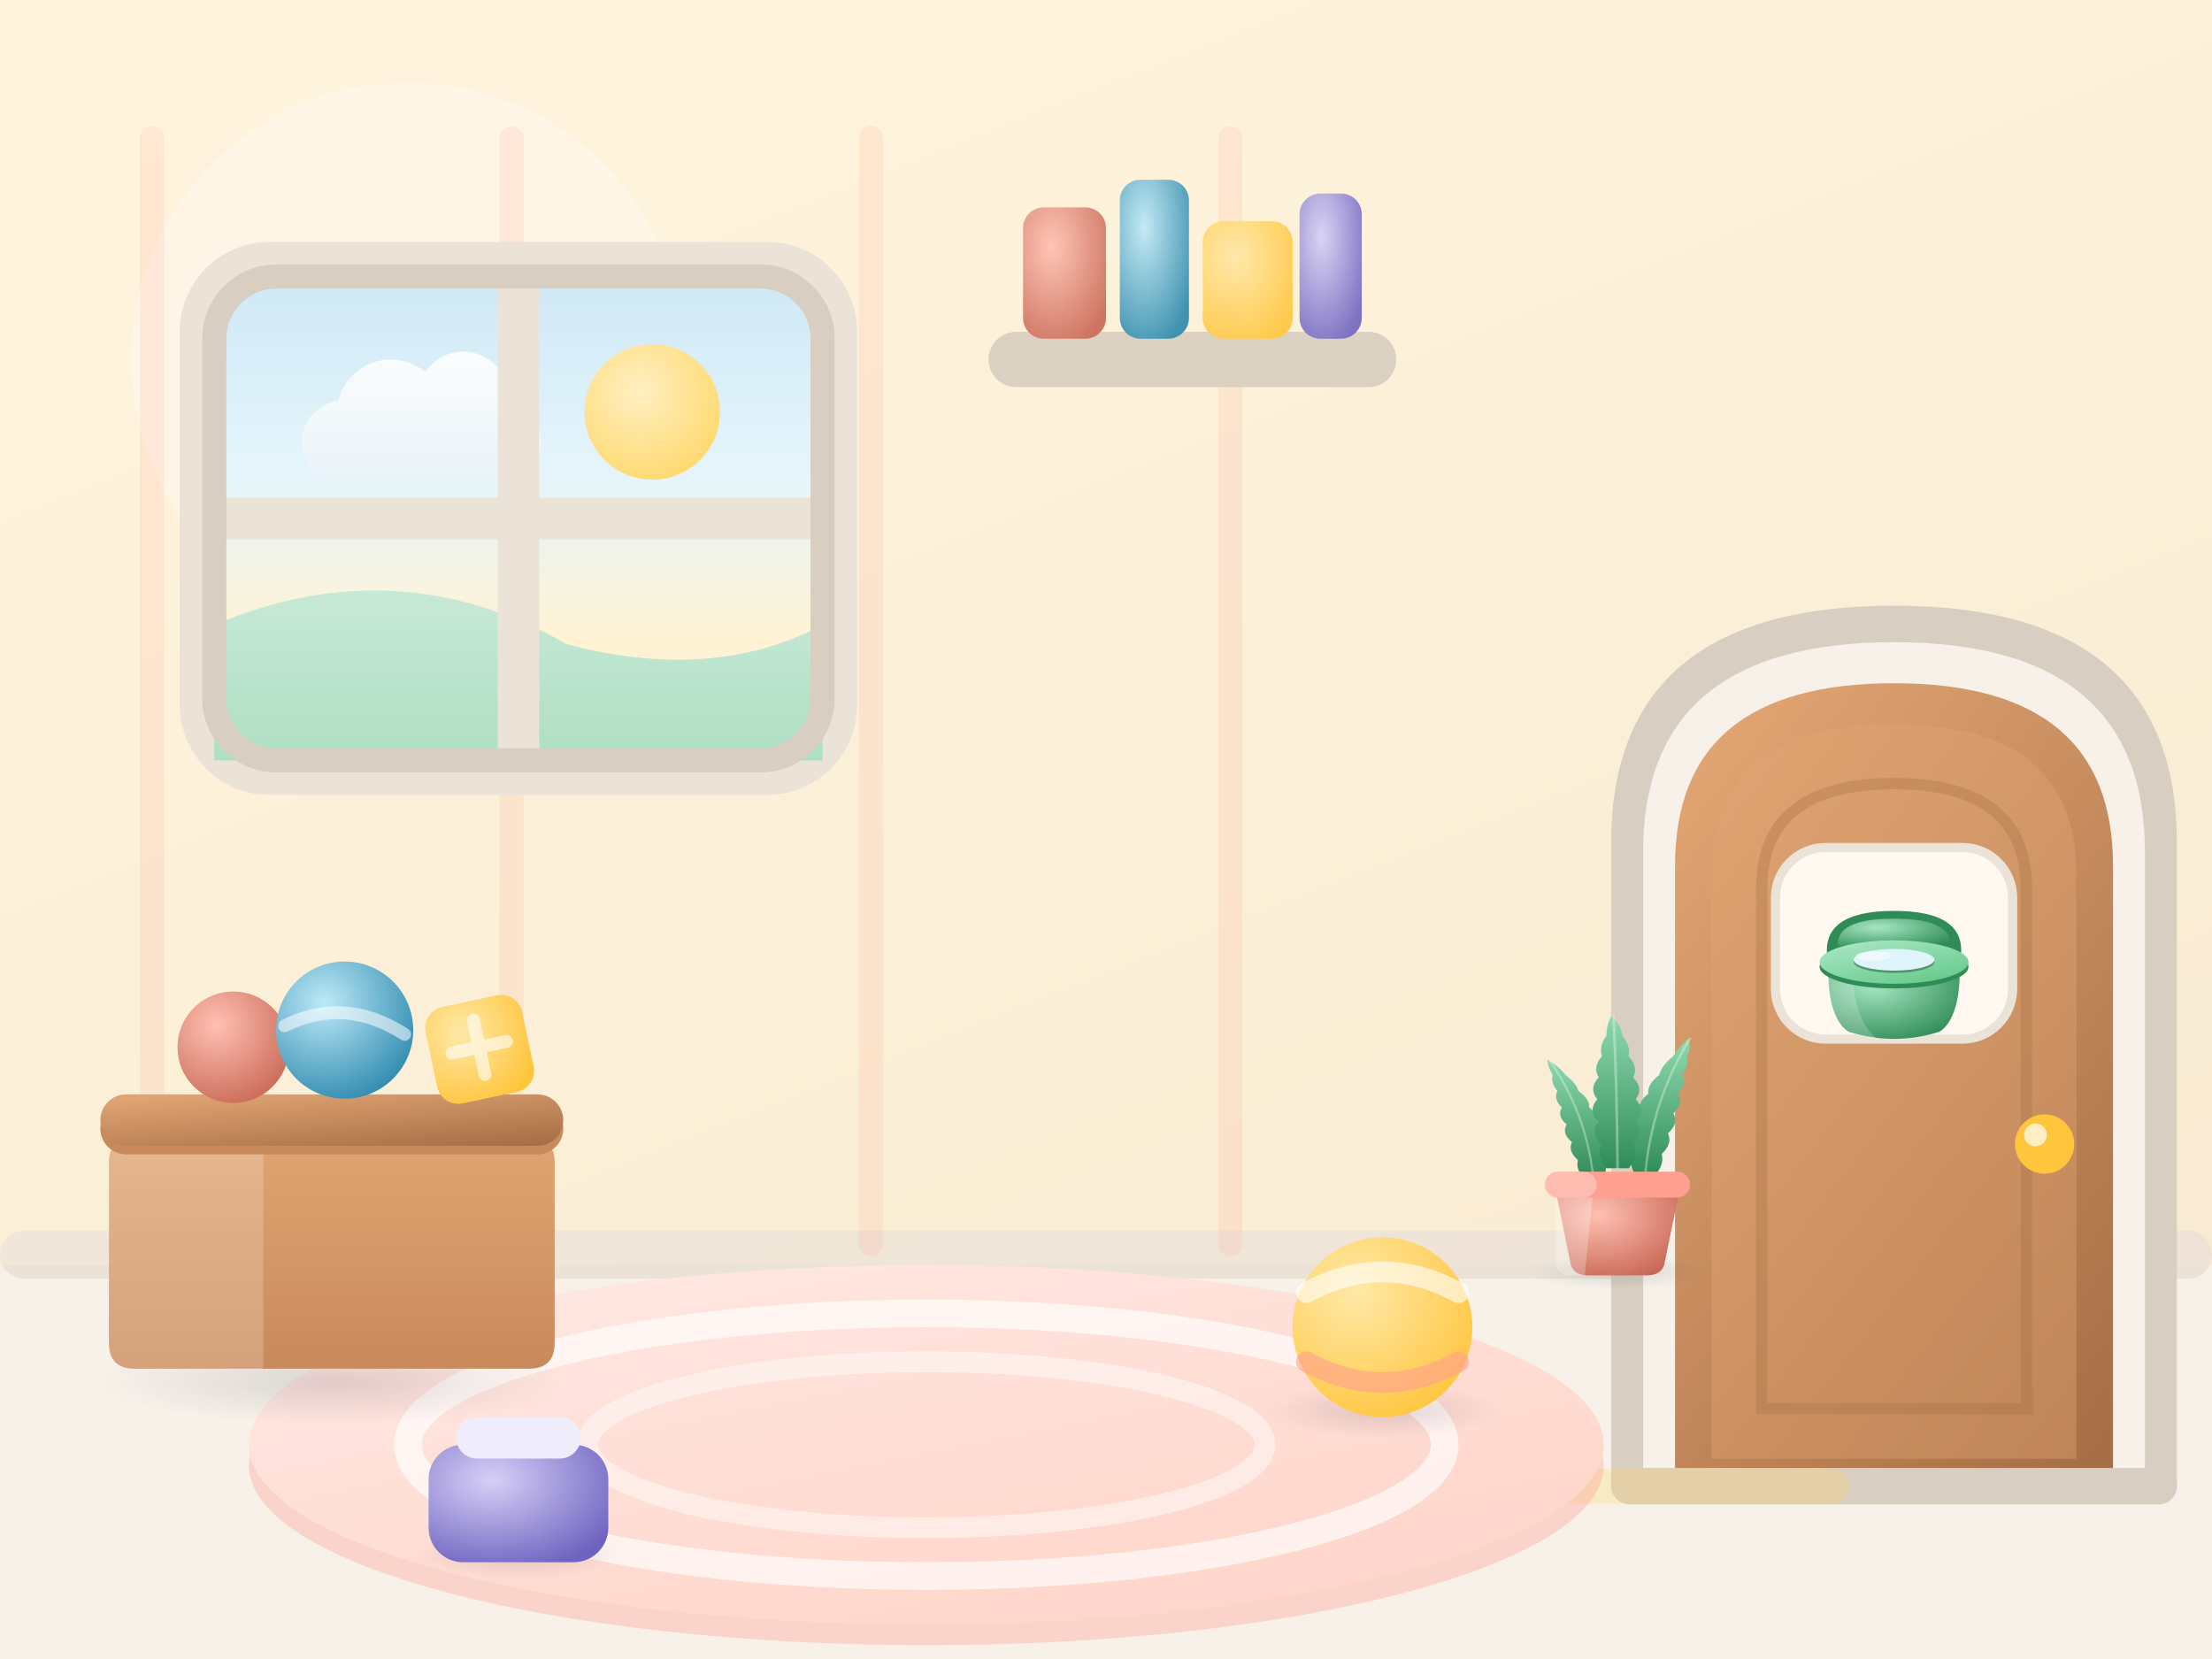
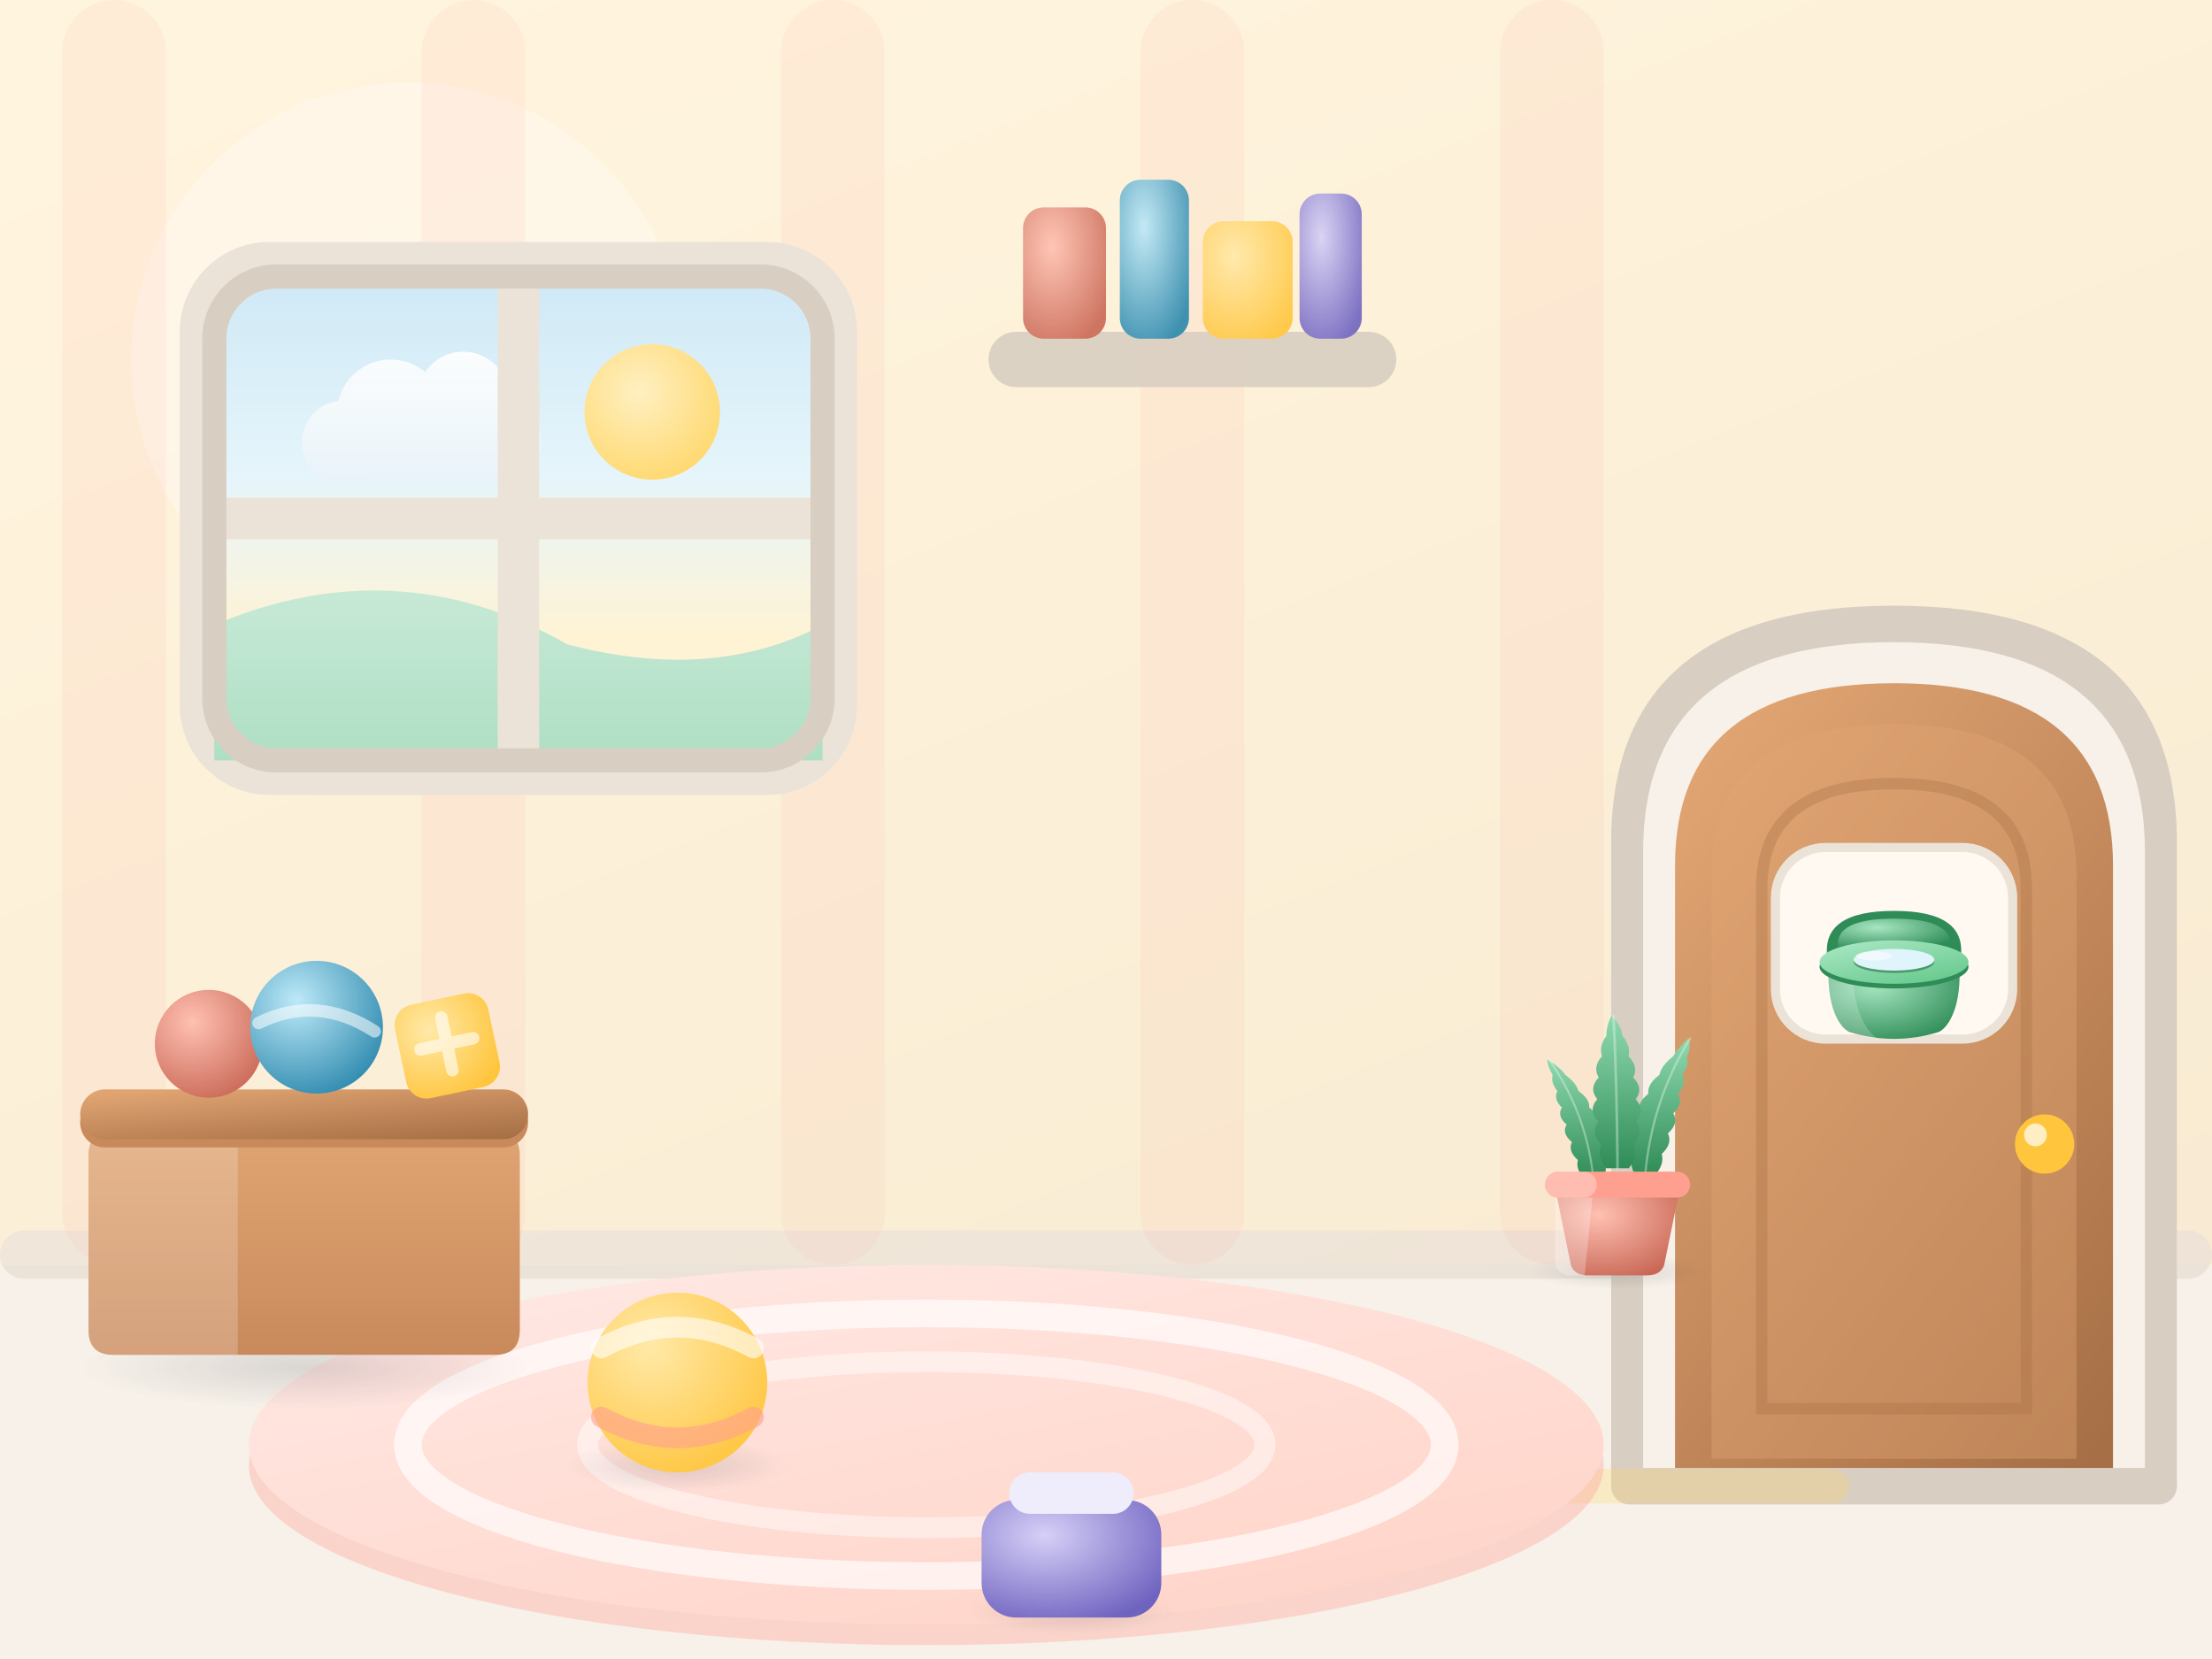
<svg xmlns="http://www.w3.org/2000/svg" viewBox="0 0 640 480" width="640" height="480">
  <defs>
    <radialGradient id="blueBall" cx="0.35" cy="0.3" r="0.8">
      <stop offset="0" stop-color="#BDE9F8" />
      <stop offset="1" stop-color="#2A87AC" />
    </radialGradient>
    <linearGradient id="cloudFill" x1="0" y1="0" x2="0" y2="1">
      <stop offset="0" stop-color="#FFFFFF" />
      <stop offset="1" stop-color="#EAF3F8" />
    </linearGradient>
    <linearGradient id="fernGreen" x1="0" y1="0" x2="0" y2="1">
      <stop offset="0" stop-color="#8FD9AF" />
      <stop offset="1" stop-color="#2F8C57" />
    </linearGradient>
    <radialGradient id="greenBall" cx="0.35" cy="0.3" r="0.8">
      <stop offset="0" stop-color="#A7E6C2" />
      <stop offset="1" stop-color="#2F8C57" />
    </radialGradient>
    <linearGradient id="hillFar" x1="0" y1="0" x2="0" y2="1">
      <stop offset="0" stop-color="#C7E9D6" />
      <stop offset="1" stop-color="#AEDFC4" />
    </linearGradient>
    <radialGradient id="lavenderBall" cx="0.35" cy="0.3" r="0.8">
      <stop offset="0" stop-color="#D6D0F7" />
      <stop offset="1" stop-color="#6F63C0" />
    </radialGradient>
    <linearGradient id="padGreenLight" x1="0.2" y1="0" x2="0.9" y2="1">
      <stop offset="0" stop-color="#A7E6C2" />
      <stop offset="1" stop-color="#63C88A" />
    </linearGradient>
    <radialGradient id="peachBall" cx="0.35" cy="0.3" r="0.8">
      <stop offset="0" stop-color="#FFC0B2" />
      <stop offset="1" stop-color="#C96755" />
    </radialGradient>
    <linearGradient id="rugGrad" x1="0.15" y1="0" x2="0.9" y2="1">
      <stop offset="0" stop-color="#FFE8E3" />
      <stop offset="1" stop-color="#FFD3C7" />
    </linearGradient>
    <linearGradient id="skyWarm" x1="0" y1="0" x2="0" y2="1">
      <stop offset="0" stop-color="#CFE9F6" />
      <stop offset="0.42" stop-color="#E6F5FB" />
      <stop offset="0.75" stop-color="#FFF3D4" />
      <stop offset="1" stop-color="#FFF0E2" />
    </linearGradient>
    <radialGradient id="softShadow" cx="0.5" cy="0.5" r="0.5">
      <stop offset="0" stop-color="#243047" stop-opacity="0.14" />
      <stop offset="1" stop-color="#243047" stop-opacity="0" />
    </radialGradient>
    <radialGradient id="sunDisc" cx="0.4" cy="0.35" r="0.75">
      <stop offset="0" stop-color="#FFF0C2" />
      <stop offset="1" stop-color="#FFD769" />
    </radialGradient>
    <linearGradient id="wallWarm" x1="0.2" y1="0" x2="0.9" y2="1">
      <stop offset="0" stop-color="#FFF6EA" />
      <stop offset="1" stop-color="#F1E3D2" />
    </linearGradient>
    <linearGradient id="woodGrad" x1="0.2" y1="0" x2="0.9" y2="1">
      <stop offset="0" stop-color="#E0A472" />
      <stop offset="1" stop-color="#A76F46" />
    </linearGradient>
    <linearGradient id="woodGradV" x1="0" y1="0" x2="0" y2="1">
      <stop offset="0" stop-color="#E0A472" />
      <stop offset="1" stop-color="#C98A5B" />
    </linearGradient>
    <radialGradient id="yellowBall" cx="0.35" cy="0.3" r="0.8">
      <stop offset="0" stop-color="#FFE9A8" />
      <stop offset="1" stop-color="#FFC53D" />
    </radialGradient>
  </defs>
  <g id="games-bodySignal">
    <rect x="0" y="0" width="640" height="480" fill="#FFF3D4" />
    <circle cx="118" cy="104" r="80" fill="#FFFFFF" opacity="0.45" />
    <circle cx="556" cy="82" r="54" fill="#FFF3D4" opacity="0.75" />
    <rect x="0" y="366" width="640" height="114" fill="#F7F1E9" />
    <rect x="0" y="356" width="640" height="14" rx="7" fill="#EBE3D8" />
    <rect x="0" y="0" width="640" height="366" fill="url(#wallWarm)" opacity="0.45" />
-     <g stroke="#FF9F8F" stroke-width="7" opacity="0.16" stroke-linecap="round">
-       <path d="M 44 40 v 320 M 148 40 v 320 M 252 40 v 320 M 356 40 v 320" />
+     <g fill="#FF9F8F" opacity="0.09">
+       <rect x="18" y="0" width="30" height="366" rx="15" />
+       <rect x="122" y="0" width="30" height="366" rx="15" />
+       <rect x="226" y="0" width="30" height="366" rx="15" />
+       <rect x="330" y="0" width="30" height="366" rx="15" />
+       <rect x="434" y="0" width="30" height="366" rx="15" />
    </g>
    <rect x="52" y="70" width="196" height="160" rx="26" fill="#EBE3D8" />
    <rect x="62" y="80" width="176" height="140" rx="18" fill="url(#skyWarm)" />
    <circle cx="188.72" cy="119.2" r="19.6" fill="url(#sunDisc)" />
    <g opacity="0.9">
-       <path d="     M 94.31 138.78     a 11.97 11.97 0 0 1 3.59 -22.74     a 15.56 15.56 0 0 1 25.13 -8.38     a 13.16 13.16 0 0 1 23.94 9.57     a 10.77 10.77 0 0 1 -2.39 21.54     Z" fill="url(#cloudFill)" />
+       <path d="M 94.31 138.78     a 11.97 11.97 0 0 1 3.59 -22.74     a 15.56 15.56 0 0 1 25.13 -8.38     a 13.16 13.16 0 0 1 23.94 9.57     a 10.77 10.77 0 0 1 -2.39 21.54     Z" fill="url(#cloudFill)" />
    </g>
    <path d="M 62 180.8 q 52.8 -22.4 102.08 5.6 q 42.24 11.2 73.92 -5.6 V 220 H 62 Z" fill="url(#hillFar)" />
    <rect x="144" y="80" width="12" height="140" fill="#EBE3D8" />
    <rect x="62" y="144" width="176" height="12" fill="#EBE3D8" />
    <rect x="62" y="80" width="176" height="140" rx="18" fill="none" stroke="#D8CEC1" stroke-width="7" />
    <g opacity="0.9">
      <rect x="286" y="96" width="118" height="16" rx="8" fill="#D8CEC1" />
      <rect x="296" y="60" width="24" height="38" rx="6" fill="url(#peachBall)" />
      <rect x="324" y="52" width="20" height="46" rx="6" fill="url(#blueBall)" />
      <rect x="348" y="64" width="26" height="34" rx="6" fill="url(#yellowBall)" />
      <rect x="376" y="56" width="18" height="42" rx="6" fill="url(#lavenderBall)" />
    </g>
    <g transform="translate(548 430) scale(0.66)">
      <path d="M -124 0 v -282 q 0 -104 124 -104 q 124 0 124 104 V 0 Z" fill="#D8CEC1" />
      <path d="M -110 0 v -278 q 0 -92 110 -92 q 110 0 110 92 V 0 Z" fill="#F7F1E9" />
      <path d="M -96 0 v -272 q 0 -80 96 -80 q 96 0 96 80 V 0 Z" fill="url(#woodGrad)" />
      <path d="M -80 -12 v -256 q 0 -66 80 -66 q 80 0 80 66 v 256 Z" fill="#E0A472" opacity="0.4" />
      <path d="M -58 -34 v -228 q 0 -46 58 -46 q 58 0 58 46 v 228 Z" fill="none" stroke="#A76F46" stroke-width="5" opacity="0.35" />
      <circle cx="66" cy="-150" r="13" fill="#FFC53D" />
      <circle cx="62" cy="-154" r="5" fill="#FFF6DC" opacity="0.85" />
      <rect x="-124" y="-8" width="248" height="16" rx="8" fill="#D8CEC1" />
      <g transform="translate(0 -238)">
        <rect x="-52" y="-42" width="104" height="84" rx="22" fill="#FFF9F2" />
        <rect x="-52" y="-42" width="104" height="84" rx="22" fill="none" stroke="#EBE3D8" stroke-width="4" />
        <g transform="translate(0 30) scale(0.34)">
          <path d="M -86 -70 q -8 -60 86 -60 q 94 0 86 60 q -86 -20 -172 0 Z" fill="#2F8C57" />
          <path d="M -72 -82 q -6 -38 72 -38 q 78 0 72 38 q -72 -14 -144 0 Z" fill="url(#greenBall)" />
          <path d="M -84 -64 C -88 -6 -70 20 -58 26 Q 0 44 58 26 C 70 20 88 -6 84 -64 Z" fill="url(#greenBall)" />
          <path d="M -84 -64 C -88 -6 -70 20 -58 26 Q -36 34 -20 36 Q -54 12 -54 -64 Z" fill="#FFFFFF" opacity="0.2" />
          <ellipse cx="0" cy="-58" rx="96" ry="28" fill="#2F8C57" />
          <ellipse cx="0" cy="-64" rx="96" ry="28" fill="url(#padGreenLight)" />
          <ellipse cx="0" cy="-64" rx="52" ry="14" fill="#1B5E39" opacity="0.5" />
          <ellipse cx="0" cy="-67" rx="52" ry="14" fill="#E0F4FC" />
          <ellipse cx="-26" cy="-72" rx="23" ry="6" fill="#FFFFFF" opacity="0.5" />
        </g>
      </g>
    </g>
    <g opacity="0.5">
      <path d="M 452 430 h 78" stroke="#FFD769" stroke-width="10" stroke-linecap="round" fill="none" opacity="0.55" />
    </g>
    <ellipse cx="268" cy="424" rx="196" ry="52" fill="#FF9F8F" opacity="0.35" />
    <ellipse cx="268" cy="418" rx="196" ry="52" fill="url(#rugGrad)" />
    <ellipse cx="268" cy="418" rx="150" ry="38" fill="none" stroke="#FFFFFF" stroke-width="8" opacity="0.65" />
    <ellipse cx="268" cy="418" rx="98" ry="24" fill="none" stroke="#FFFFFF" stroke-width="6" opacity="0.45" />
-     <g transform="translate(96 396) scale(0.62)">
+     <g transform="translate(88 392) scale(0.6)">
      <ellipse cx="0" cy="6" rx="108" ry="20" fill="url(#softShadow)" />
      <path d="M -92 -108 h 184 q 12 0 12 12 v 84 q 0 12 -12 12 h -184 q -12 0 -12 -12 v -84 q 0 -12 12 -12 Z" fill="url(#woodGradV)" />
      <path d="M -92 -108 h 60 v 108 h -60 q -12 0 -12 -12 v -84 q 0 -12 12 -12 Z" fill="#FFFFFF" opacity="0.2" />
      <rect x="-108" y="-124" width="216" height="24" rx="12" fill="#C98A5B" />
      <rect x="-108" y="-128" width="216" height="24" rx="12" fill="url(#woodGrad)" />
      <circle cx="-46" cy="-150" r="26" fill="url(#peachBall)" />
      <circle cx="6" cy="-158" r="32" fill="url(#blueBall)" />
      <path d="M -22 -160 q 28 -14 56 4" stroke="#FFFFFF" stroke-width="6" fill="none" stroke-linecap="round" opacity="0.55" />
      <rect x="46" y="-172" width="46" height="46" rx="10" fill="url(#yellowBall)" transform="rotate(-12 69 -149)" />
      <path d="M 56 -150 h 26 M 69 -163 v 26" stroke="#FFFFFF" stroke-width="6" stroke-linecap="round" opacity="0.6" transform="rotate(-12 69 -149)" />
    </g>
    <g>
-       <ellipse cx="400" cy="408" rx="34" ry="8" fill="url(#softShadow)" />
-       <circle cx="400" cy="384" r="26" fill="url(#yellowBall)" />
-       <path d="M 378 374 q 22 -12 44 0" stroke="#FFFFFF" stroke-width="6" fill="none" stroke-linecap="round" opacity="0.6" />
-       <path d="M 378 394 q 22 12 44 0" stroke="#FF9F8F" stroke-width="6" fill="none" stroke-linecap="round" opacity="0.6" />
+       <ellipse cx="196" cy="424" rx="32" ry="8" fill="url(#softShadow)" />
+       <circle cx="196" cy="400" r="26" fill="url(#yellowBall)" />
+       <path d="M 174 390 q 22 -12 44 0" stroke="#FFFFFF" stroke-width="6" fill="none" stroke-linecap="round" opacity="0.6" />
+       <path d="M 174 410 q 22 12 44 0" stroke="#FF9F8F" stroke-width="6" fill="none" stroke-linecap="round" opacity="0.6" />
    </g>
    <g>
-       <ellipse cx="150" cy="450" rx="30" ry="7" fill="url(#softShadow)" />
-       <rect x="124" y="418" width="52" height="34" rx="10" fill="url(#lavenderBall)" />
-       <rect x="132" y="410" width="36" height="12" rx="6" fill="#EFEDFB" />
+       <ellipse cx="310" cy="466" rx="30" ry="7" fill="url(#softShadow)" />
+       <rect x="284" y="434" width="52" height="34" rx="10" fill="url(#lavenderBall)" />
+       <rect x="292" y="426" width="36" height="12" rx="6" fill="#EFEDFB" />
    </g>
    <g transform="translate(468 366) scale(0.5)">
      <ellipse cx="0" cy="4" rx="52" ry="10" fill="url(#softShadow)" />
      <g transform="translate(-14 -50) scale(0.46)">
        <path d="M -11.25 0 Q -22.55 -11.63 -19.38 -23.27 Q -32.34 -34.59 -26.89 -45.92 Q -40.2 -56.94 -33.58 -67.96 Q -46.07 -78.67 -39.57 -89.39 Q -50.31 -99.8 -45.23 -110.2 Q -53.68 -120.31 -51.17 -130.41 Q -57.2 -140.2 -58.11 -150 Q -42 -140.2 -35.23 -130.41 Q -21.52 -120.31 -18.77 -110.2 Q -4.09 -99.8 -5.23 -89.39 Q 9.27 -78.67 4.78 -67.96 Q 17.8 -56.94 10.89 -45.92 Q 21.14 -34.59 12.98 -23.27 Q 19.35 -11.63 11.25 0 Z" fill="url(#fernGreen)" />
        <path d="M 0 0 Q -8.4 -82.5 -56 -150" fill="none" stroke="#E3F5EA" stroke-width="2.6" stroke-linecap="round" opacity="0.4" />
      </g>
      <g transform="translate(16 -52) scale(0.5)">
        <path d="M -11.25 0 Q -19.46 -12.25 -13.2 -24.51 Q -21.54 -36.44 -11.46 -48.37 Q -18.6 -59.98 -5.81 -71.58 Q -10.58 -82.87 3.63 -94.16 Q 2.15 -105.12 16.48 -116.08 Q 18.83 -126.72 32.15 -137.36 Q 38.46 -147.68 49.89 -158 Q 53.65 -147.68 48.08 -137.36 Q 51 -126.72 42.95 -116.08 Q 48.37 -105.12 37.97 -94.16 Q 44.75 -82.87 32.55 -71.58 Q 39.4 -59.98 26.31 -48.37 Q 31.94 -36.44 19.15 -24.51 Q 22.43 -12.25 11.25 0 Z" fill="url(#fernGreen)" />
        <path d="M 0 0 Q 7.8 -86.9 52 -158" fill="none" stroke="#E3F5EA" stroke-width="2.6" stroke-linecap="round" opacity="0.4" />
      </g>
      <g transform="translate(0 -56) scale(0.58)">
        <path d="M -11.25 0 Q -21.06 -11.79 -16.4 -23.58 Q -27.14 -35.05 -19.46 -46.53 Q -29.8 -57.7 -20.21 -68.87 Q -28.98 -79.72 -18.77 -90.58 Q -25.05 -101.13 -15.52 -111.67 Q -18.77 -121.91 -11.05 -132.15 Q -11.14 -142.07 -6.11 -152 Q 4.05 -142.07 4.88 -132.15 Q 13.4 -121.91 10.95 -111.67 Q 21.17 -101.13 15.57 -90.58 Q 26.35 -79.72 18.15 -68.87 Q 28.2 -57.7 18.31 -46.53 Q 26.34 -35.05 15.95 -23.58 Q 20.83 -11.79 11.25 0 Z" fill="url(#fernGreen)" />
        <path d="M 0 0 Q -0.6 -83.6 -4 -152" fill="none" stroke="#E3F5EA" stroke-width="2.6" stroke-linecap="round" opacity="0.4" />
      </g>
      <path d="M -36 -44 h 72 l -9 44 q -2 6 -10 6 h -34 q -8 0 -10 -6 Z" fill="url(#peachBall)" />
      <path d="M -36 -44 h 22 l -5 50 h -7 q -8 0 -10 -6 Z" fill="#FFFFFF" opacity="0.26" />
      <rect x="-42" y="-54" width="84" height="15" rx="7.5" fill="#FF9F8F" />
      <rect x="-42" y="-54" width="30" height="15" rx="7.5" fill="#FFFFFF" opacity="0.3" />
    </g>
  </g>
</svg>
